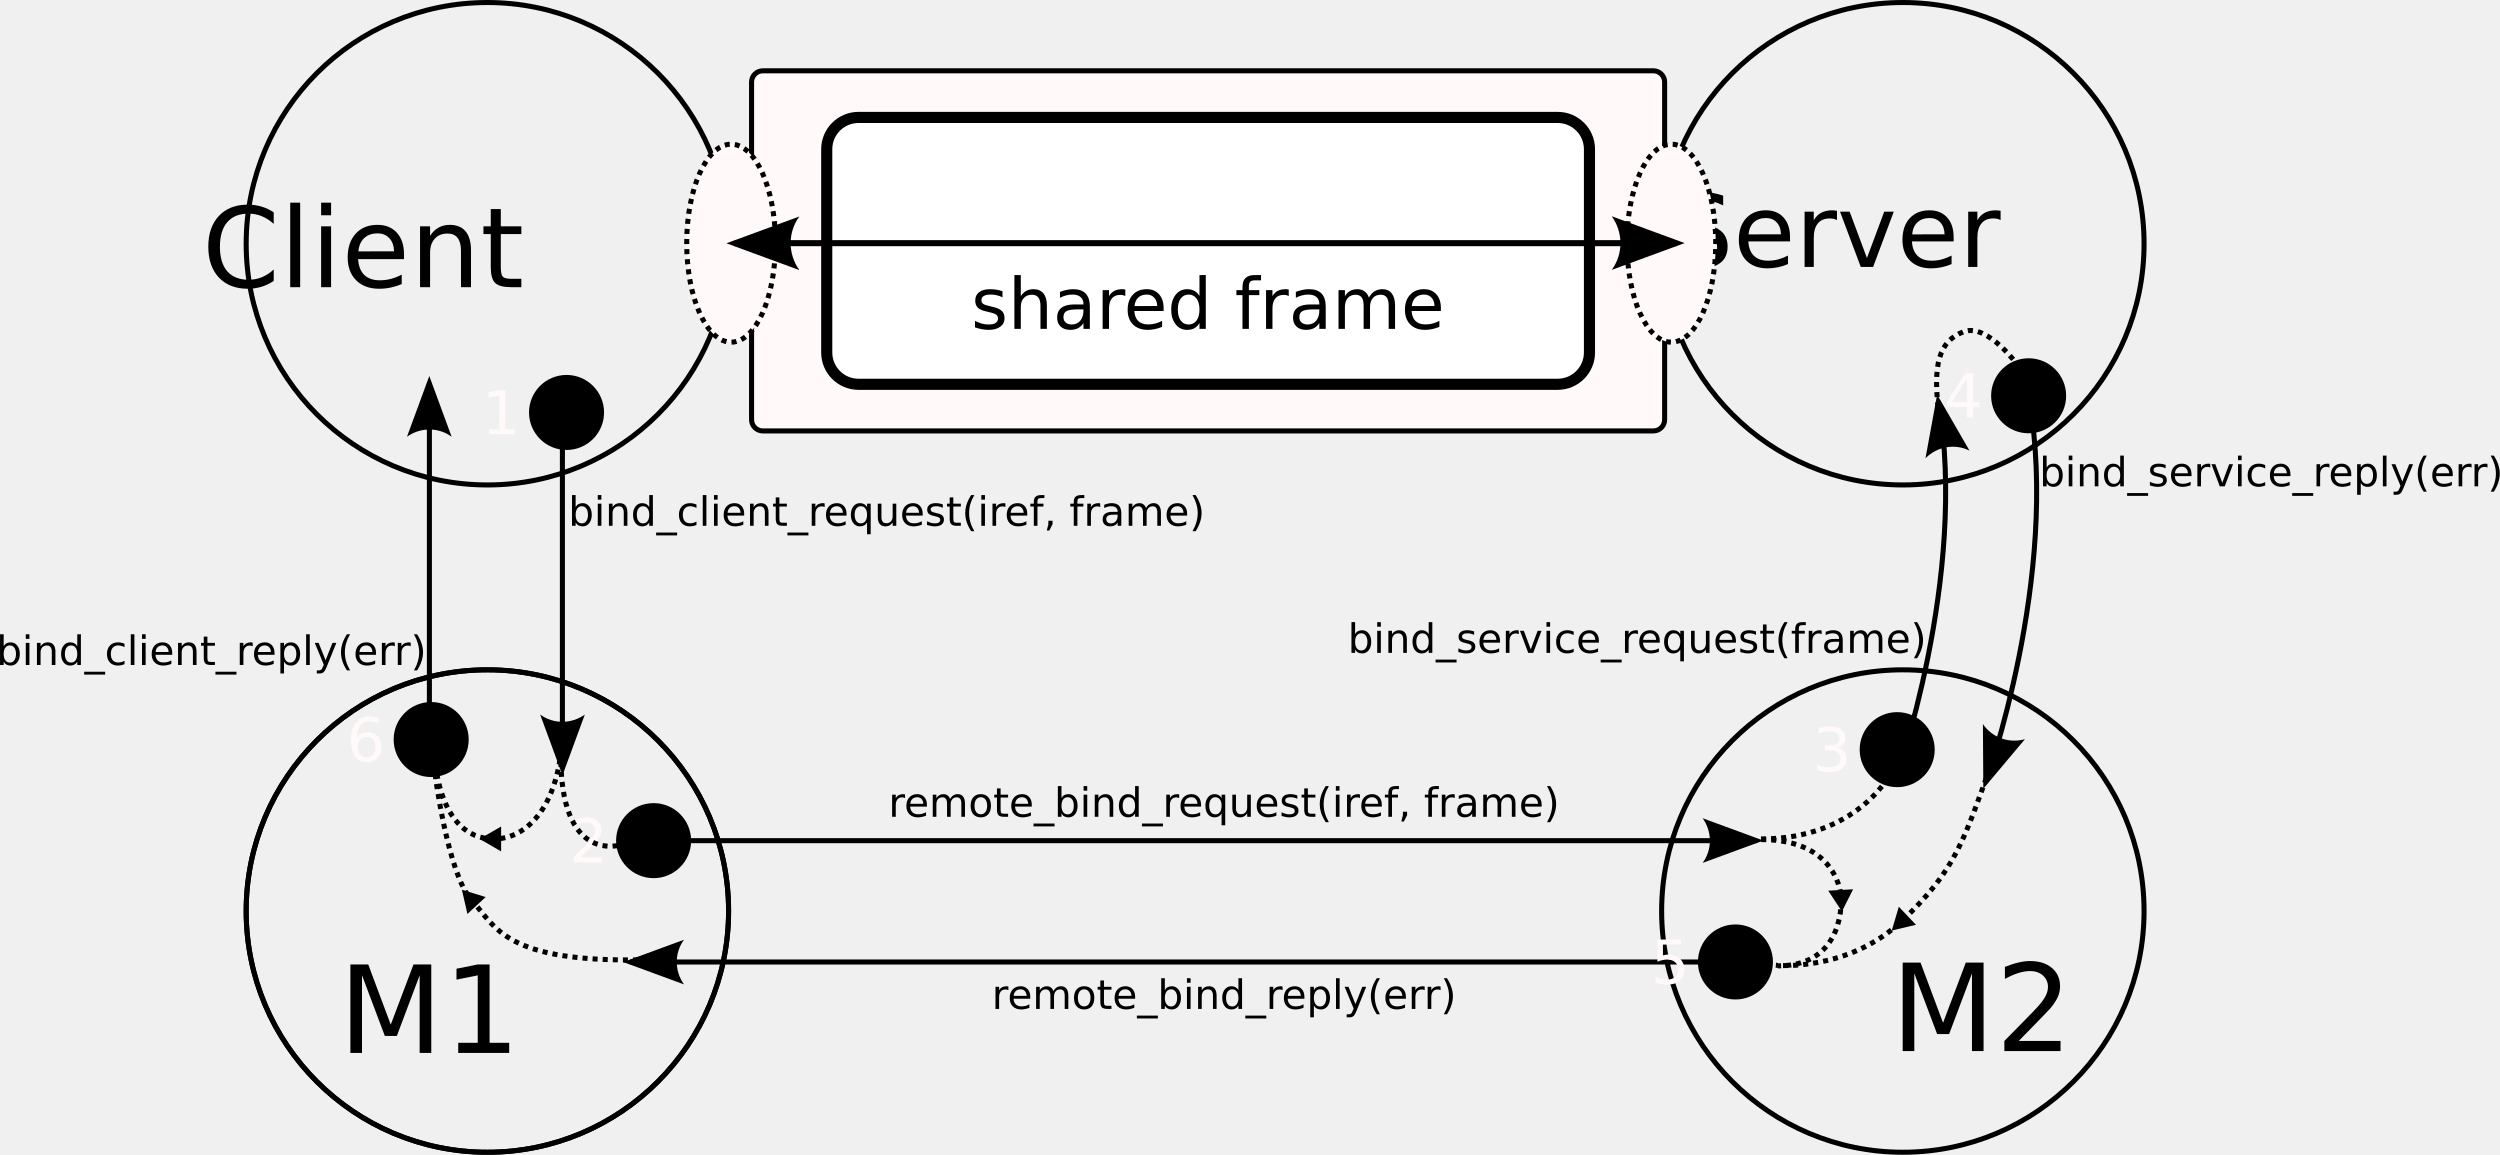
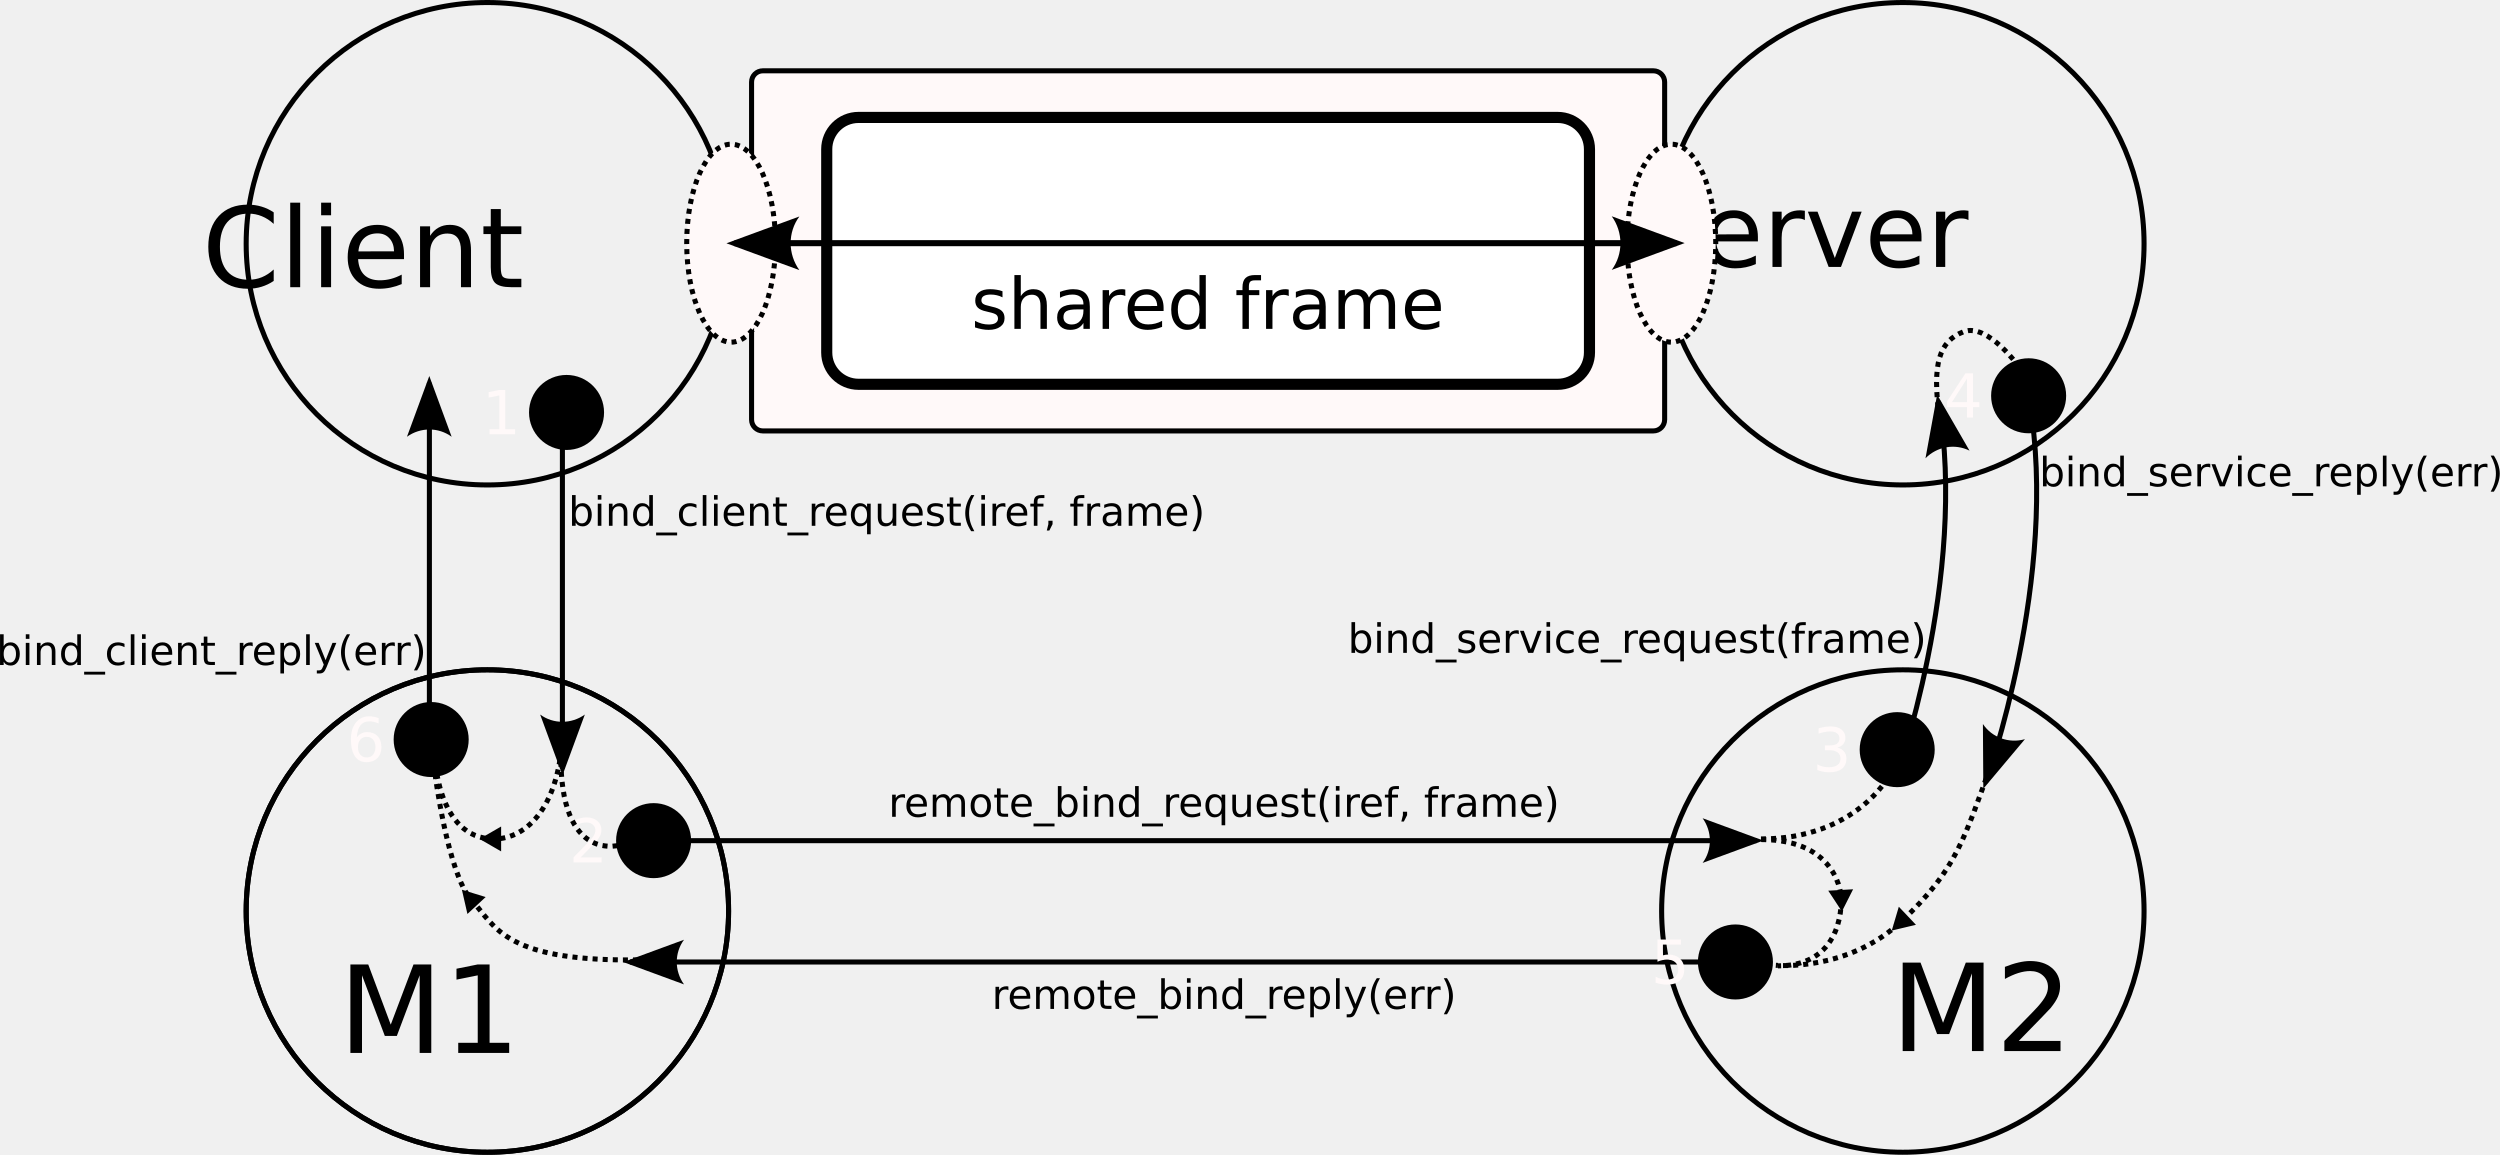
- <svg xmlns="http://www.w3.org/2000/svg" width="494.536" height="228.431" id="svg2" version="1.0">
+ <svg xmlns="http://www.w3.org/2000/svg" id="svg2" width="494.536" height="228.431" version="1.0">
  <defs id="defs4">
-     <marker orient="auto" refY="0" refX="0" id="Arrow2Lstart" style="overflow:visible">
-       <path id="path4413" style="font-size:12px;fill-rule:evenodd;stroke-width:0.625;stroke-linejoin:round" d="M 8.719,4.034 -2.207,0.016 8.719,-4.002 c -1.745,2.372 -1.735,5.617 -6e-7,8.035 z" transform="matrix(1.1,0,0,1.1,1.1,0)" />
+     <marker id="Arrow2Lstart" orient="auto" refX="0" refY="0" style="overflow:visible">
+       <path id="path4413" style="font-size:12px;fill-rule:evenodd;stroke-width:.625;stroke-linejoin:round" d="M 8.719,4.034 -2.207,0.016 8.719,-4.002 c -1.745,2.372 -1.735,5.617 -6e-7,8.035 z" transform="matrix(1.1,0,0,1.1,1.1,0)" />
    </marker>
-     <marker orient="auto" refY="0" refX="0" id="Arrow2Lend" style="overflow:visible">
-       <path id="path4410" style="font-size:12px;fill-rule:evenodd;stroke-width:0.625;stroke-linejoin:round" d="M 8.719,4.034 -2.207,0.016 8.719,-4.002 c -1.745,2.372 -1.735,5.617 -6e-7,8.035 z" transform="matrix(-1.1,0,0,-1.1,-1.1,0)" />
+     <marker id="Arrow2Lend" orient="auto" refX="0" refY="0" style="overflow:visible">
+       <path id="path4410" style="font-size:12px;fill-rule:evenodd;stroke-width:.625;stroke-linejoin:round" d="M 8.719,4.034 -2.207,0.016 8.719,-4.002 c -1.745,2.372 -1.735,5.617 -6e-7,8.035 z" transform="matrix(-1.1,0,0,-1.1,-1.1,0)" />
    </marker>
-     <marker orient="auto" refY="0" refX="0" id="TriangleOutM" style="overflow:visible">
-       <path id="path4330" d="m 5.77,0 -8.65,5 0,-10 8.65,5 z" style="fill-rule:evenodd;stroke:#000000;stroke-width:1pt;marker-start:none" transform="scale(0.4,0.4)" />
+     <marker id="TriangleOutM" orient="auto" refX="0" refY="0" style="overflow:visible">
+       <path id="path4330" d="m 5.77,0 -8.65,5 0,-10 8.65,5 z" style="fill-rule:evenodd;stroke:#000;stroke-width:1pt;marker-start:none" transform="scale(0.4,0.4)" />
    </marker>
  </defs>
  <g id="layer1" transform="translate(-109.5982,-182.8607)">
    <g id="g4125" transform="translate(-128,110)">
-       <path style="fill:none;stroke:#000000;stroke-width:1;stroke-miterlimit:4;stroke-opacity:1;stroke-dasharray:none;stroke-dashoffset:0" id="path4127" d="m 381.724,121.076 c 0,26.353 -21.363,47.715 -47.715,47.715 -26.353,0 -47.715,-21.363 -47.715,-47.715 0,-26.353 21.363,-47.715 47.715,-47.715 26.353,0 47.715,21.363 47.715,47.715 z" />
-       <text xml:space="preserve" style="font-size:22px;font-style:normal;font-weight:normal;text-align:center;text-anchor:middle;fill:#000000;fill-opacity:1;stroke:none;font-family:Bitstream Vera Sans" x="333.891" y="129.666" id="text4129">
+       <path style="fill:none;stroke:#000;stroke-width:1;stroke-miterlimit:4;stroke-opacity:1;stroke-dasharray:none;stroke-dashoffset:0" id="path4127" d="m 381.724,121.076 c 0,26.353 -21.363,47.715 -47.715,47.715 -26.353,0 -47.715,-21.363 -47.715,-47.715 0,-26.353 21.363,-47.715 47.715,-47.715 26.353,0 47.715,21.363 47.715,47.715 z" />
+       <text xml:space="preserve" style="font-size:22px;font-style:normal;font-weight:400;text-align:center;text-anchor:middle;fill:#000;fill-opacity:1;stroke:none;font-family:Bitstream Vera Sans" id="text4129" x="333.891" y="129.666">
        <tspan id="tspan4131" x="333.891" y="129.666">Client</tspan>
      </text>
    </g>
-     <path style="fill:none;stroke:#000000;stroke-width:1;stroke-miterlimit:4;stroke-opacity:1;stroke-dasharray:none;stroke-dashoffset:0" id="path4135" d="m 381.724,121.076 c 0,26.353 -21.363,47.715 -47.715,47.715 -26.353,0 -47.715,-21.363 -47.715,-47.715 0,-26.353 21.363,-47.715 47.715,-47.715 26.353,0 47.715,21.363 47.715,47.715 z" transform="translate(-128,242)" />
-     <text xml:space="preserve" style="font-size:24px;font-style:normal;font-weight:normal;fill:#000000;fill-opacity:1;stroke:none;font-family:Bitstream Vera Sans" x="176.55" y="391.144" id="text4137">
+     <path style="fill:none;stroke:#000;stroke-width:1;stroke-miterlimit:4;stroke-opacity:1;stroke-dasharray:none;stroke-dashoffset:0" id="path4135" d="m 381.724,121.076 c 0,26.353 -21.363,47.715 -47.715,47.715 -26.353,0 -47.715,-21.363 -47.715,-47.715 0,-26.353 21.363,-47.715 47.715,-47.715 26.353,0 47.715,21.363 47.715,47.715 z" transform="translate(-128,242)" />
+     <text xml:space="preserve" style="font-size:24px;font-style:normal;font-weight:400;fill:#000;fill-opacity:1;stroke:none;font-family:Bitstream Vera Sans" id="text4137" x="176.55" y="391.144">
      <tspan id="tspan4139" x="176.55" y="391.144">M1</tspan>
    </text>
-     <path d="m 381.724,121.076 c 0,26.353 -21.363,47.715 -47.715,47.715 -26.353,0 -47.715,-21.363 -47.715,-47.715 0,-26.353 21.363,-47.715 47.715,-47.715 26.353,0 47.715,21.363 47.715,47.715 z" id="path4143" style="fill:none;stroke:#000000;stroke-width:1;stroke-miterlimit:4;stroke-opacity:1;stroke-dasharray:none;stroke-dashoffset:0" transform="translate(-128,242)" />
-     <text id="text4145" y="371.666" x="189.045" style="font-size:24px;font-style:normal;font-weight:normal;fill:#000000;fill-opacity:1;stroke:none;font-family:Bitstream Vera Sans" xml:space="preserve">
-       <tspan y="371.666" x="189.045" id="tspan4147" />
+     <path id="path4143" d="m 381.724,121.076 c 0,26.353 -21.363,47.715 -47.715,47.715 -26.353,0 -47.715,-21.363 -47.715,-47.715 0,-26.353 21.363,-47.715 47.715,-47.715 26.353,0 47.715,21.363 47.715,47.715 z" style="fill:none;stroke:#000;stroke-width:1;stroke-miterlimit:4;stroke-opacity:1;stroke-dasharray:none;stroke-dashoffset:0" transform="translate(-128,242)" />
+     <rect style="fill:#fff9f9;fill-opacity:1;stroke:#000;stroke-width:1;stroke-miterlimit:4;stroke-opacity:1;stroke-dasharray:none;stroke-dashoffset:0" id="rect4543" width="180.619" height="71.235" x="258.269" y="196.868" ry="2.227" />
+     <path style="fill:none;stroke:#000;stroke-width:1;stroke-miterlimit:4;stroke-opacity:1;stroke-dasharray:none;stroke-dashoffset:0" id="path4151" d="m 381.724,121.076 c 0,26.353 -21.363,47.715 -47.715,47.715 -26.353,0 -47.715,-21.363 -47.715,-47.715 0,-26.353 21.363,-47.715 47.715,-47.715 26.353,0 47.715,21.363 47.715,47.715 z" transform="translate(152,110)" />
+     <text xml:space="preserve" style="font-size:20px;font-style:normal;font-weight:400;text-align:center;text-anchor:middle;fill:#000;fill-opacity:1;stroke:none;font-family:Bitstream Vera Sans" id="text4153" x="482.092" y="235.666">
+       <tspan id="tspan4155" x="482.092" y="235.666">Server</tspan>
    </text>
-     <rect style="fill:#fff9f9;fill-opacity:1;stroke:#000000;stroke-width:1;stroke-miterlimit:4;stroke-opacity:1;stroke-dasharray:none;stroke-dashoffset:0" id="rect4543" width="180.619" height="71.235" x="258.269" y="196.868" ry="2.227" />
-     <path style="fill:none;stroke:#000000;stroke-width:1;stroke-miterlimit:4;stroke-opacity:1;stroke-dasharray:none;stroke-dashoffset:0" id="path4151" d="m 381.724,121.076 c 0,26.353 -21.363,47.715 -47.715,47.715 -26.353,0 -47.715,-21.363 -47.715,-47.715 0,-26.353 21.363,-47.715 47.715,-47.715 26.353,0 47.715,21.363 47.715,47.715 z" transform="translate(152,110)" />
-     <text xml:space="preserve" style="font-size:20px;font-style:normal;font-weight:normal;text-align:center;text-anchor:middle;fill:#000000;fill-opacity:1;stroke:none;font-family:Bitstream Vera Sans" x="482.092" y="235.666" id="text4153">
-       <tspan id="tspan4155" x="482.092" y="235.666">  Server</tspan>
+     <path id="path4159" d="m 381.724,121.076 c 0,26.353 -21.363,47.715 -47.715,47.715 -26.353,0 -47.715,-21.363 -47.715,-47.715 0,-26.353 21.363,-47.715 47.715,-47.715 26.353,0 47.715,21.363 47.715,47.715 z" style="fill:none;stroke:#000;stroke-width:1;stroke-miterlimit:4;stroke-opacity:1;stroke-dasharray:none;stroke-dashoffset:0" transform="translate(152,242)" />
+     <text id="text4161" x="483.618" y="390.776" style="font-size:24px;font-style:normal;font-weight:400;fill:#000;fill-opacity:1;stroke:none;font-family:Bitstream Vera Sans" xml:space="preserve">
+       <tspan id="tspan4163" x="483.618" y="390.776">M2</tspan>
    </text>
-     <path d="m 381.724,121.076 c 0,26.353 -21.363,47.715 -47.715,47.715 -26.353,0 -47.715,-21.363 -47.715,-47.715 0,-26.353 21.363,-47.715 47.715,-47.715 26.353,0 47.715,21.363 47.715,47.715 z" id="path4159" style="fill:none;stroke:#000000;stroke-width:1;stroke-miterlimit:4;stroke-opacity:1;stroke-dasharray:none;stroke-dashoffset:0" transform="translate(152,242)" />
-     <text id="text4161" y="390.776" x="483.618" style="font-size:24px;font-style:normal;font-weight:normal;fill:#000000;fill-opacity:1;stroke:none;font-family:Bitstream Vera Sans" xml:space="preserve">
-       <tspan y="390.776" x="483.618" id="tspan4163">M2</tspan>
+     <rect id="rect4210" width="150.881" height="52.791" x="273.138" y="206.09" ry="6.292" style="fill:#fff;fill-opacity:1;stroke:#000;stroke-width:2.2;stroke-miterlimit:4;stroke-opacity:1;stroke-dasharray:none;stroke-dashoffset:0" />
+     <text id="text4212" x="301.704" y="247.911" style="font-size:22px;font-style:normal;font-weight:400;fill:#000;fill-opacity:1;stroke:none;font-family:Bitstream Vera Sans" xml:space="preserve">
+       <tspan style="font-size:14px;fill:#000;fill-opacity:1" id="tspan4214" x="301.704" y="247.911">shared frame</tspan>
    </text>
-     <rect ry="6.292" y="206.09" x="273.138" height="52.791" width="150.881" id="rect4210" style="fill:#ffffff;fill-opacity:1;stroke:#000000;stroke-width:2.2;stroke-miterlimit:4;stroke-opacity:1;stroke-dasharray:none;stroke-dashoffset:0" />
-     <text id="text4212" y="247.911" x="301.704" style="font-size:22px;font-style:normal;font-weight:normal;fill:#000000;fill-opacity:1;stroke:none;font-family:Bitstream Vera Sans" xml:space="preserve">
-       <tspan style="font-size:14px;fill:#000000;fill-opacity:1" y="247.911" x="301.704" id="tspan4214">shared frame</tspan>
-     </text>
-     <path id="path4444" d="m 511.036,262.221 c 6.006,34.702 -8.676,75.41 -8.676,75.41" style="fill:none;stroke:#000000;stroke-width:1px;stroke-linecap:butt;stroke-linejoin:miter;stroke-opacity:1;marker-mid:none;marker-end:url(#Arrow2Lend)" />
-     <path style="fill:none;stroke:#000000;stroke-width:1px;stroke-linecap:butt;stroke-linejoin:miter;stroke-opacity:1;marker-start:url(#Arrow2Lstart);marker-end:none" d="m 493.036,262.221 c 6.006,34.702 -8.676,75.41 -8.676,75.41" id="path4446" />
-     <path style="fill:none;stroke:#000000;stroke-width:1px;stroke-linecap:butt;stroke-linejoin:miter;stroke-opacity:1;marker-end:url(#Arrow2Lend)" d="m 243.388,349.154 c 213.705,0 213.705,0 213.705,0" id="path4448" />
-     <path id="path4452" d="m 447.921,373.154 c -213.705,0 -213.705,0 -213.705,0" style="fill:none;stroke:#000000;stroke-width:1px;stroke-linecap:butt;stroke-linejoin:miter;stroke-opacity:1;marker-end:url(#Arrow2Lend)" />
-     <path style="fill:none;stroke:#000000;stroke-width:1px;stroke-linecap:butt;stroke-linejoin:miter;stroke-opacity:1;marker-end:url(#Arrow2Lend)" d="m 220.85,269.402 c 0,65.496 0,65.496 0,65.496" id="path4454" />
-     <path id="path4456" d="m 194.538,324.063 c 0,-65.496 0,-65.496 0,-65.496" style="fill:none;stroke:#000000;stroke-width:1px;stroke-linecap:butt;stroke-linejoin:miter;stroke-opacity:1;marker-end:url(#Arrow2Lend)" />
+     <path id="path4444" d="m 511.036,262.221 c 6.006,34.702 -8.676,75.41 -8.676,75.41" style="fill:none;stroke:#000;stroke-width:1px;stroke-linecap:butt;stroke-linejoin:miter;stroke-opacity:1;marker-mid:none;marker-end:url(#Arrow2Lend)" />
+     <path style="fill:none;stroke:#000;stroke-width:1px;stroke-linecap:butt;stroke-linejoin:miter;stroke-opacity:1;marker-start:url(#Arrow2Lstart);marker-end:none" id="path4446" d="m 493.036,262.221 c 6.006,34.702 -8.676,75.41 -8.676,75.41" />
+     <path style="fill:none;stroke:#000;stroke-width:1px;stroke-linecap:butt;stroke-linejoin:miter;stroke-opacity:1;marker-end:url(#Arrow2Lend)" id="path4448" d="m 243.388,349.154 c 213.705,0 213.705,0 213.705,0" />
+     <path id="path4452" d="m 447.921,373.154 c -213.705,0 -213.705,0 -213.705,0" style="fill:none;stroke:#000;stroke-width:1px;stroke-linecap:butt;stroke-linejoin:miter;stroke-opacity:1;marker-end:url(#Arrow2Lend)" />
+     <path style="fill:none;stroke:#000;stroke-width:1px;stroke-linecap:butt;stroke-linejoin:miter;stroke-opacity:1;marker-end:url(#Arrow2Lend)" id="path4454" d="m 220.85,269.402 c 0,65.496 0,65.496 0,65.496" />
+     <path id="path4456" d="m 194.538,324.063 c 0,-65.496 0,-65.496 0,-65.496" style="fill:none;stroke:#000;stroke-width:1px;stroke-linecap:butt;stroke-linejoin:miter;stroke-opacity:1;marker-end:url(#Arrow2Lend)" />
    <g id="g4474" transform="translate(-2.67089,169.2133)">
-       <path transform="translate(0,-9.970612)" d="m 231.26,105.208 c 0,3.822 -3.099,6.921 -6.921,6.921 -3.822,0 -6.921,-3.099 -6.921,-6.921 0,-3.822 3.099,-6.921 6.921,-6.921 3.822,0 6.921,3.099 6.921,6.921 z" id="path4460" style="fill:#000000;fill-opacity:1;stroke:#000000;stroke-width:1;stroke-miterlimit:4;stroke-opacity:1;stroke-dasharray:none;stroke-dashoffset:0" />
-       <text id="text4462" y="99.55" x="224.791" style="font-size:12px;font-style:normal;font-weight:normal;text-align:center;line-height:125%;writing-mode:lr-tb;text-anchor:middle;fill:#fff9f9;fill-opacity:1;stroke:none;font-family:Bitstream Vera Sans" xml:space="preserve">
-         <tspan y="99.55" x="224.791" id="tspan4464">1</tspan>
+       <path id="path4460" d="m 231.26,105.208 c 0,3.822 -3.099,6.921 -6.921,6.921 -3.822,0 -6.921,-3.099 -6.921,-6.921 0,-3.822 3.099,-6.921 6.921,-6.921 3.822,0 6.921,3.099 6.921,6.921 z" transform="translate(0,-9.970612)" style="fill:#000;fill-opacity:1;stroke:#000;stroke-width:1;stroke-miterlimit:4;stroke-opacity:1;stroke-dasharray:none;stroke-dashoffset:0" />
+       <text id="text4462" x="224.791" y="99.55" style="font-size:12px;font-style:normal;font-weight:400;text-align:center;line-height:125%;writing-mode:lr-tb;text-anchor:middle;fill:#fff9f9;fill-opacity:1;stroke:none;font-family:Bitstream Vera Sans" xml:space="preserve">
+         <tspan id="tspan4464" x="224.791" y="99.55">1</tspan>
      </text>
    </g>
-     <g transform="translate(-29.44865,233.9142)" id="g4483">
-       <path style="fill:#000000;fill-opacity:1;stroke:#000000;stroke-width:1;stroke-miterlimit:4;stroke-opacity:1;stroke-dasharray:none;stroke-dashoffset:0" id="path4485" d="m 231.26,105.208 c 0,3.822 -3.099,6.921 -6.921,6.921 -3.822,0 -6.921,-3.099 -6.921,-6.921 0,-3.822 3.099,-6.921 6.921,-6.921 3.822,0 6.921,3.099 6.921,6.921 z" transform="translate(0,-9.970612)" />
-       <text xml:space="preserve" style="font-size:12px;font-style:normal;font-weight:normal;text-align:center;line-height:125%;writing-mode:lr-tb;text-anchor:middle;fill:#fff9f9;fill-opacity:1;stroke:none;font-family:Bitstream Vera Sans" x="224.791" y="99.55" id="text4487">
+     <g id="g4483" transform="translate(-29.44865,233.9142)">
+       <path style="fill:#000;fill-opacity:1;stroke:#000;stroke-width:1;stroke-miterlimit:4;stroke-opacity:1;stroke-dasharray:none;stroke-dashoffset:0" id="path4485" d="m 231.26,105.208 c 0,3.822 -3.099,6.921 -6.921,6.921 -3.822,0 -6.921,-3.099 -6.921,-6.921 0,-3.822 3.099,-6.921 6.921,-6.921 3.822,0 6.921,3.099 6.921,6.921 z" transform="translate(0,-9.970612)" />
+       <text xml:space="preserve" style="font-size:12px;font-style:normal;font-weight:400;text-align:center;line-height:125%;writing-mode:lr-tb;text-anchor:middle;fill:#fff9f9;fill-opacity:1;stroke:none;font-family:Bitstream Vera Sans" id="text4487" x="224.791" y="99.55">
        <tspan id="tspan4489" x="224.791" y="99.55">6</tspan>
      </text>
    </g>
    <g id="g4491" transform="translate(14.55135,253.9142)">
-       <path transform="translate(0,-9.970612)" d="m 231.26,105.208 c 0,3.822 -3.099,6.921 -6.921,6.921 -3.822,0 -6.921,-3.099 -6.921,-6.921 0,-3.822 3.099,-6.921 6.921,-6.921 3.822,0 6.921,3.099 6.921,6.921 z" id="path4493" style="fill:#000000;fill-opacity:1;stroke:#000000;stroke-width:1;stroke-miterlimit:4;stroke-opacity:1;stroke-dasharray:none;stroke-dashoffset:0" />
-       <text id="text4495" y="99.55" x="224.791" style="font-size:12px;font-style:normal;font-weight:normal;text-align:center;line-height:125%;writing-mode:lr-tb;text-anchor:middle;fill:#fff9f9;fill-opacity:1;stroke:none;font-family:Bitstream Vera Sans" xml:space="preserve">
-         <tspan y="99.55" x="224.791" id="tspan4497">2</tspan>
+       <path id="path4493" d="m 231.26,105.208 c 0,3.822 -3.099,6.921 -6.921,6.921 -3.822,0 -6.921,-3.099 -6.921,-6.921 0,-3.822 3.099,-6.921 6.921,-6.921 3.822,0 6.921,3.099 6.921,6.921 z" transform="translate(0,-9.970612)" style="fill:#000;fill-opacity:1;stroke:#000;stroke-width:1;stroke-miterlimit:4;stroke-opacity:1;stroke-dasharray:none;stroke-dashoffset:0" />
+       <text id="text4495" x="224.791" y="99.55" style="font-size:12px;font-style:normal;font-weight:400;text-align:center;line-height:125%;writing-mode:lr-tb;text-anchor:middle;fill:#fff9f9;fill-opacity:1;stroke:none;font-family:Bitstream Vera Sans" xml:space="preserve">
+         <tspan id="tspan4497" x="224.791" y="99.55">2</tspan>
      </text>
    </g>
-     <g transform="translate(260.5514,235.9142)" id="g4499">
-       <path style="fill:#000000;fill-opacity:1;stroke:#000000;stroke-width:1;stroke-miterlimit:4;stroke-opacity:1;stroke-dasharray:none;stroke-dashoffset:0" id="path4501" d="m 231.26,105.208 c 0,3.822 -3.099,6.921 -6.921,6.921 -3.822,0 -6.921,-3.099 -6.921,-6.921 0,-3.822 3.099,-6.921 6.921,-6.921 3.822,0 6.921,3.099 6.921,6.921 z" transform="translate(0,-9.970612)" />
-       <text xml:space="preserve" style="font-size:12px;font-style:normal;font-weight:normal;text-align:center;line-height:125%;writing-mode:lr-tb;text-anchor:middle;fill:#fff9f9;fill-opacity:1;stroke:none;font-family:Bitstream Vera Sans" x="224.791" y="99.55" id="text4503">
+     <g id="g4499" transform="translate(260.5514,235.9142)">
+       <path style="fill:#000;fill-opacity:1;stroke:#000;stroke-width:1;stroke-miterlimit:4;stroke-opacity:1;stroke-dasharray:none;stroke-dashoffset:0" id="path4501" d="m 231.26,105.208 c 0,3.822 -3.099,6.921 -6.921,6.921 -3.822,0 -6.921,-3.099 -6.921,-6.921 0,-3.822 3.099,-6.921 6.921,-6.921 3.822,0 6.921,3.099 6.921,6.921 z" transform="translate(0,-9.970612)" />
+       <text xml:space="preserve" style="font-size:12px;font-style:normal;font-weight:400;text-align:center;line-height:125%;writing-mode:lr-tb;text-anchor:middle;fill:#fff9f9;fill-opacity:1;stroke:none;font-family:Bitstream Vera Sans" id="text4503" x="224.791" y="99.55">
        <tspan id="tspan4505" x="224.791" y="99.55">3</tspan>
      </text>
    </g>
    <g id="g4507" transform="translate(286.5514,165.9142)">
-       <path transform="translate(0,-9.970612)" d="m 231.26,105.208 c 0,3.822 -3.099,6.921 -6.921,6.921 -3.822,0 -6.921,-3.099 -6.921,-6.921 0,-3.822 3.099,-6.921 6.921,-6.921 3.822,0 6.921,3.099 6.921,6.921 z" id="path4509" style="fill:#000000;fill-opacity:1;stroke:#000000;stroke-width:1;stroke-miterlimit:4;stroke-opacity:1;stroke-dasharray:none;stroke-dashoffset:0" />
-       <text id="text4511" y="99.55" x="224.791" style="font-size:12px;font-style:normal;font-weight:normal;text-align:center;line-height:125%;writing-mode:lr-tb;text-anchor:middle;fill:#fff9f9;fill-opacity:1;stroke:none;font-family:Bitstream Vera Sans" xml:space="preserve">
-         <tspan y="99.55" x="224.791" id="tspan4513">4</tspan>
+       <path id="path4509" d="m 231.26,105.208 c 0,3.822 -3.099,6.921 -6.921,6.921 -3.822,0 -6.921,-3.099 -6.921,-6.921 0,-3.822 3.099,-6.921 6.921,-6.921 3.822,0 6.921,3.099 6.921,6.921 z" transform="translate(0,-9.970612)" style="fill:#000;fill-opacity:1;stroke:#000;stroke-width:1;stroke-miterlimit:4;stroke-opacity:1;stroke-dasharray:none;stroke-dashoffset:0" />
+       <text id="text4511" x="224.791" y="99.55" style="font-size:12px;font-style:normal;font-weight:400;text-align:center;line-height:125%;writing-mode:lr-tb;text-anchor:middle;fill:#fff9f9;fill-opacity:1;stroke:none;font-family:Bitstream Vera Sans" xml:space="preserve">
+         <tspan id="tspan4513" x="224.791" y="99.55">4</tspan>
      </text>
    </g>
-     <g transform="translate(228.5514,277.9142)" id="g4515">
-       <path style="fill:#000000;fill-opacity:1;stroke:#000000;stroke-width:1;stroke-miterlimit:4;stroke-opacity:1;stroke-dasharray:none;stroke-dashoffset:0" id="path4517" d="m 231.26,105.208 c 0,3.822 -3.099,6.921 -6.921,6.921 -3.822,0 -6.921,-3.099 -6.921,-6.921 0,-3.822 3.099,-6.921 6.921,-6.921 3.822,0 6.921,3.099 6.921,6.921 z" transform="translate(0,-9.970612)" />
-       <text xml:space="preserve" style="font-size:12px;font-style:normal;font-weight:normal;text-align:center;line-height:125%;writing-mode:lr-tb;text-anchor:middle;fill:#fff9f9;fill-opacity:1;stroke:none;font-family:Bitstream Vera Sans" x="224.791" y="99.55" id="text4519">
+     <g id="g4515" transform="translate(228.5514,277.9142)">
+       <path style="fill:#000;fill-opacity:1;stroke:#000;stroke-width:1;stroke-miterlimit:4;stroke-opacity:1;stroke-dasharray:none;stroke-dashoffset:0" id="path4517" d="m 231.26,105.208 c 0,3.822 -3.099,6.921 -6.921,6.921 -3.822,0 -6.921,-3.099 -6.921,-6.921 0,-3.822 3.099,-6.921 6.921,-6.921 3.822,0 6.921,3.099 6.921,6.921 z" transform="translate(0,-9.970612)" />
+       <text xml:space="preserve" style="font-size:12px;font-style:normal;font-weight:400;text-align:center;line-height:125%;writing-mode:lr-tb;text-anchor:middle;fill:#fff9f9;fill-opacity:1;stroke:none;font-family:Bitstream Vera Sans" id="text4519" x="224.791" y="99.55">
        <tspan id="tspan4521" x="224.791" y="99.55">5</tspan>
      </text>
    </g>
-     <path style="fill:#fff9f9;fill-opacity:1;stroke:#000000;stroke-width:1;stroke-miterlimit:4;stroke-opacity:1;stroke-dasharray:1, 1;stroke-dashoffset:0" id="path4527" d="m 262.995,230.966 c 0,10.814 -3.93,19.581 -8.778,19.581 -4.848,0 -8.778,-8.767 -8.778,-19.581 0,-10.814 3.93,-19.581 8.778,-19.581 4.848,0 8.778,8.767 8.778,19.581 z" />
-     <path d="m 262.995,230.966 a 8.778,19.581 0 1 1 -17.556,0 8.778,19.581 0 1 1 17.556,0 z" id="path4529" style="fill:#fff9f9;fill-opacity:1;stroke:#000000;stroke-width:1;stroke-miterlimit:4;stroke-opacity:1;stroke-dasharray:1, 1;stroke-dashoffset:0" transform="matrix(-1,0,0,1,694.435,0)" />
-     <path style="fill:none;stroke:#000000;stroke-width:1.2;stroke-linecap:butt;stroke-linejoin:miter;stroke-miterlimit:4;stroke-opacity:1;stroke-dasharray:none;marker-start:url(#Arrow2Lstart);marker-end:url(#Arrow2Lend)" d="m 254.893,230.966 c 186.359,0 186.359,0 186.359,0" id="path4533" />
-     <text id="text4571" y="286.874" x="222.015" style="font-size:22px;font-style:normal;font-weight:normal;fill:#000000;fill-opacity:1;stroke:none;font-family:Bitstream Vera Sans" xml:space="preserve">
-       <tspan style="font-size:8px" y="286.874" x="222.015" id="tspan4573">bind_client_request(iref, frame)</tspan>
+     <path style="fill:#fff9f9;fill-opacity:1;stroke:#000;stroke-width:1;stroke-miterlimit:4;stroke-opacity:1;stroke-dasharray:1,1;stroke-dashoffset:0" id="path4527" d="m 262.995,230.966 c 0,10.814 -3.93,19.581 -8.778,19.581 -4.848,0 -8.778,-8.767 -8.778,-19.581 0,-10.814 3.93,-19.581 8.778,-19.581 4.848,0 8.778,8.767 8.778,19.581 z" />
+     <path id="path4529" d="m 262.995,230.966 a 8.778,19.581 0 1 1 -17.556,0 8.778,19.581 0 1 1 17.556,0 z" style="fill:#fff9f9;fill-opacity:1;stroke:#000;stroke-width:1;stroke-miterlimit:4;stroke-opacity:1;stroke-dasharray:1,1;stroke-dashoffset:0" transform="matrix(-1,0,0,1,694.435,0)" />
+     <path style="fill:none;stroke:#000;stroke-width:1.2;stroke-linecap:butt;stroke-linejoin:miter;stroke-miterlimit:4;stroke-opacity:1;stroke-dasharray:none;marker-start:url(#Arrow2Lstart);marker-end:url(#Arrow2Lend)" id="path4533" d="m 254.893,230.966 c 186.359,0 186.359,0 186.359,0" />
+     <text id="text4571" x="222.015" y="286.874" style="font-size:22px;font-style:normal;font-weight:400;fill:#000;fill-opacity:1;stroke:none;font-family:Bitstream Vera Sans" xml:space="preserve">
+       <tspan style="font-size:8px" id="tspan4573" x="222.015" y="286.874">bind_client_request(iref, frame)</tspan>
    </text>
-     <text xml:space="preserve" style="font-size:22px;font-style:normal;font-weight:normal;fill:#000000;fill-opacity:1;stroke:none;font-family:Bitstream Vera Sans" x="285.338" y="344.436" id="text4575">
+     <text xml:space="preserve" style="font-size:22px;font-style:normal;font-weight:400;fill:#000;fill-opacity:1;stroke:none;font-family:Bitstream Vera Sans" id="text4575" x="285.338" y="344.436">
      <tspan id="tspan4577" x="285.338" y="344.436" style="font-size:8px">remote_bind_request(iref, frame)</tspan>
    </text>
-     <text id="text4579" y="312.01" x="376.205" style="font-size:22px;font-style:normal;font-weight:normal;fill:#000000;fill-opacity:1;stroke:none;font-family:Bitstream Vera Sans" xml:space="preserve">
-       <tspan style="font-size:8px" y="312.01" x="376.205" id="tspan4581">bind_service_request(frame)</tspan>
+     <text id="text4579" x="376.205" y="312.01" style="font-size:22px;font-style:normal;font-weight:400;fill:#000;fill-opacity:1;stroke:none;font-family:Bitstream Vera Sans" xml:space="preserve">
+       <tspan style="font-size:8px" id="tspan4581" x="376.205" y="312.01">bind_service_request(frame)</tspan>
    </text>
-     <text xml:space="preserve" style="font-size:22px;font-style:normal;font-weight:normal;fill:#000000;fill-opacity:1;stroke:none;font-family:Bitstream Vera Sans" x="108.872" y="314.41" id="text4583">
+     <text xml:space="preserve" style="font-size:22px;font-style:normal;font-weight:400;fill:#000;fill-opacity:1;stroke:none;font-family:Bitstream Vera Sans" id="text4583" x="108.872" y="314.41">
      <tspan x="108.872" y="314.41" style="font-size:8px" id="tspan5240">bind_client_reply(err)</tspan>
    </text>
-     <text id="text4587" y="382.436" x="305.784" style="font-size:22px;font-style:normal;font-weight:normal;fill:#000000;fill-opacity:1;stroke:none;font-family:Bitstream Vera Sans" xml:space="preserve">
-       <tspan style="font-size:8px" y="382.436" x="305.784" id="tspan4589">remote_bind_reply(err)</tspan>
+     <text id="text4587" x="305.784" y="382.436" style="font-size:22px;font-style:normal;font-weight:400;fill:#000;fill-opacity:1;stroke:none;font-family:Bitstream Vera Sans" xml:space="preserve">
+       <tspan style="font-size:8px" id="tspan4589" x="305.784" y="382.436">remote_bind_reply(err)</tspan>
    </text>
-     <text id="text4591" y="279.064" x="512.997" style="font-size:22px;font-style:normal;font-weight:normal;fill:#000000;fill-opacity:1;stroke:none;font-family:Bitstream Vera Sans" xml:space="preserve">
-       <tspan style="font-size:8px" y="279.064" x="512.997" id="tspan4593">bind_service_reply(err)</tspan>
-       <tspan style="font-size:8px" y="289.064" x="512.997" id="tspan5246" />
-       <tspan style="font-size:8px" y="299.064" x="512.997" id="tspan5244" />
-       <tspan style="font-size:8px" y="309.064" x="512.997" id="tspan5242" />
+     <text id="text4591" x="512.997" y="279.064" style="font-size:22px;font-style:normal;font-weight:400;fill:#000;fill-opacity:1;stroke:none;font-family:Bitstream Vera Sans" xml:space="preserve">
+       <tspan style="font-size:8px" id="tspan4593" x="512.997" y="279.064">bind_service_reply(err)</tspan>
    </text>
-     <path style="fill:none;stroke:#000000;stroke-width:1;stroke-linecap:butt;stroke-linejoin:miter;stroke-miterlimit:4;stroke-opacity:1;stroke-dasharray:1, 1;stroke-dashoffset:0;marker-mid:url(#TriangleOutM)" d="m 310.907,287.956 c 18.743,0 25.358,-12.495 25.358,-12.495" id="path2268" transform="translate(147.0401,60.86074)" />
-     <path style="fill:none;stroke:#000000;stroke-width:1;stroke-linecap:butt;stroke-linejoin:miter;stroke-miterlimit:4;stroke-opacity:1;stroke-dasharray:1, 1;stroke-dashoffset:0;marker-mid:url(#TriangleOutM);marker-end:none" d="m 457.989,348.936 c 15.435,0 15.803,11.393 15.803,11.393 0,0 1.103,13.598 -12.495,13.598" id="path3242" />
-     <path style="fill:none;stroke:#000000;stroke-width:1;stroke-linecap:butt;stroke-linejoin:miter;stroke-miterlimit:4;stroke-opacity:1;stroke-dasharray:1, 1;stroke-dashoffset:0;marker-mid:url(#TriangleOutM)" d="m 73.5,270.683 c -0.368,22.785 12.128,18.375 12.128,18.375" id="path3249" transform="translate(147.0401,60.86074)" />
-     <path style="fill:none;stroke:#000000;stroke-width:1;stroke-linecap:butt;stroke-linejoin:miter;stroke-miterlimit:4;stroke-opacity:1;stroke-dasharray:1, 1;stroke-dashoffset:0;marker-mid:url(#TriangleOutM)" d="m 73.868,266.273 c -0.368,15.068 -6.983,21.683 -13.598,21.683 -11.393,0 -11.76,-16.905 -11.76,-16.905" id="path3251" transform="translate(147.0401,60.86074)" />
-     <path style="fill:none;stroke:#000000;stroke-width:1;stroke-linecap:butt;stroke-linejoin:miter;stroke-miterlimit:4;stroke-opacity:1;stroke-dasharray:1, 1;stroke-dashoffset:0" d="m 346.187,204.533 c -1.47,-10.658 0,-15.068 4.778,-16.905 4.778,-1.838 11.025,6.983 11.025,6.983" id="path3253" transform="translate(147.0401,60.86074)" />
-     <path style="fill:none;stroke:#000000;stroke-width:1;stroke-linecap:butt;stroke-linejoin:miter;stroke-miterlimit:4;stroke-opacity:1;stroke-dasharray:1, 1;stroke-dashoffset:0;marker-mid:url(#TriangleOutM)" d="m 356.844,272.153 c -5.88,16.17 -7.258,21.774 -18.008,31.973 -10.749,10.198 -24.99,8.82 -24.99,8.82" id="path3255" transform="translate(147.0401,60.86074)" />
-     <path style="fill:none;stroke:#000000;stroke-width:1;stroke-linecap:butt;stroke-linejoin:miter;stroke-miterlimit:4;stroke-opacity:1;stroke-dasharray:1, 1;stroke-dashoffset:0;marker-mid:url(#TriangleOutM)" d="m 90.773,311.843 c -28.665,0.735 -30.135,-6.615 -34.913,-11.76 -4.778,-5.145 -7.35,-25.725 -7.35,-25.725" id="path3263" transform="translate(147.0401,60.86074)" />
+     <path style="fill:none;stroke:#000;stroke-width:1;stroke-linecap:butt;stroke-linejoin:miter;stroke-miterlimit:4;stroke-opacity:1;stroke-dasharray:1,1;stroke-dashoffset:0;marker-mid:url(#TriangleOutM)" id="path2268" d="m 310.907,287.956 c 18.743,0 25.358,-12.495 25.358,-12.495" transform="translate(147.0401,60.86074)" />
+     <path style="fill:none;stroke:#000;stroke-width:1;stroke-linecap:butt;stroke-linejoin:miter;stroke-miterlimit:4;stroke-opacity:1;stroke-dasharray:1,1;stroke-dashoffset:0;marker-mid:url(#TriangleOutM);marker-end:none" id="path3242" d="m 457.989,348.936 c 15.435,0 15.803,11.393 15.803,11.393 0,0 1.103,13.598 -12.495,13.598" />
+     <path style="fill:none;stroke:#000;stroke-width:1;stroke-linecap:butt;stroke-linejoin:miter;stroke-miterlimit:4;stroke-opacity:1;stroke-dasharray:1,1;stroke-dashoffset:0;marker-mid:url(#TriangleOutM)" id="path3249" d="m 73.5,270.683 c -0.368,22.785 12.128,18.375 12.128,18.375" transform="translate(147.0401,60.86074)" />
+     <path style="fill:none;stroke:#000;stroke-width:1;stroke-linecap:butt;stroke-linejoin:miter;stroke-miterlimit:4;stroke-opacity:1;stroke-dasharray:1,1;stroke-dashoffset:0;marker-mid:url(#TriangleOutM)" id="path3251" d="m 73.868,266.273 c -0.368,15.068 -6.983,21.683 -13.598,21.683 -11.393,0 -11.76,-16.905 -11.76,-16.905" transform="translate(147.0401,60.86074)" />
+     <path style="fill:none;stroke:#000;stroke-width:1;stroke-linecap:butt;stroke-linejoin:miter;stroke-miterlimit:4;stroke-opacity:1;stroke-dasharray:1,1;stroke-dashoffset:0" id="path3253" d="m 346.187,204.533 c -1.47,-10.658 0,-15.068 4.778,-16.905 4.778,-1.838 11.025,6.983 11.025,6.983" transform="translate(147.0401,60.86074)" />
+     <path style="fill:none;stroke:#000;stroke-width:1;stroke-linecap:butt;stroke-linejoin:miter;stroke-miterlimit:4;stroke-opacity:1;stroke-dasharray:1,1;stroke-dashoffset:0;marker-mid:url(#TriangleOutM)" id="path3255" d="m 356.844,272.153 c -5.88,16.17 -7.258,21.774 -18.008,31.973 -10.749,10.198 -24.99,8.82 -24.99,8.82" transform="translate(147.0401,60.86074)" />
+     <path style="fill:none;stroke:#000;stroke-width:1;stroke-linecap:butt;stroke-linejoin:miter;stroke-miterlimit:4;stroke-opacity:1;stroke-dasharray:1,1;stroke-dashoffset:0;marker-mid:url(#TriangleOutM)" id="path3263" d="m 90.773,311.843 c -28.665,0.735 -30.135,-6.615 -34.913,-11.76 -4.778,-5.145 -7.35,-25.725 -7.35,-25.725" transform="translate(147.0401,60.86074)" />
  </g>
</svg>
